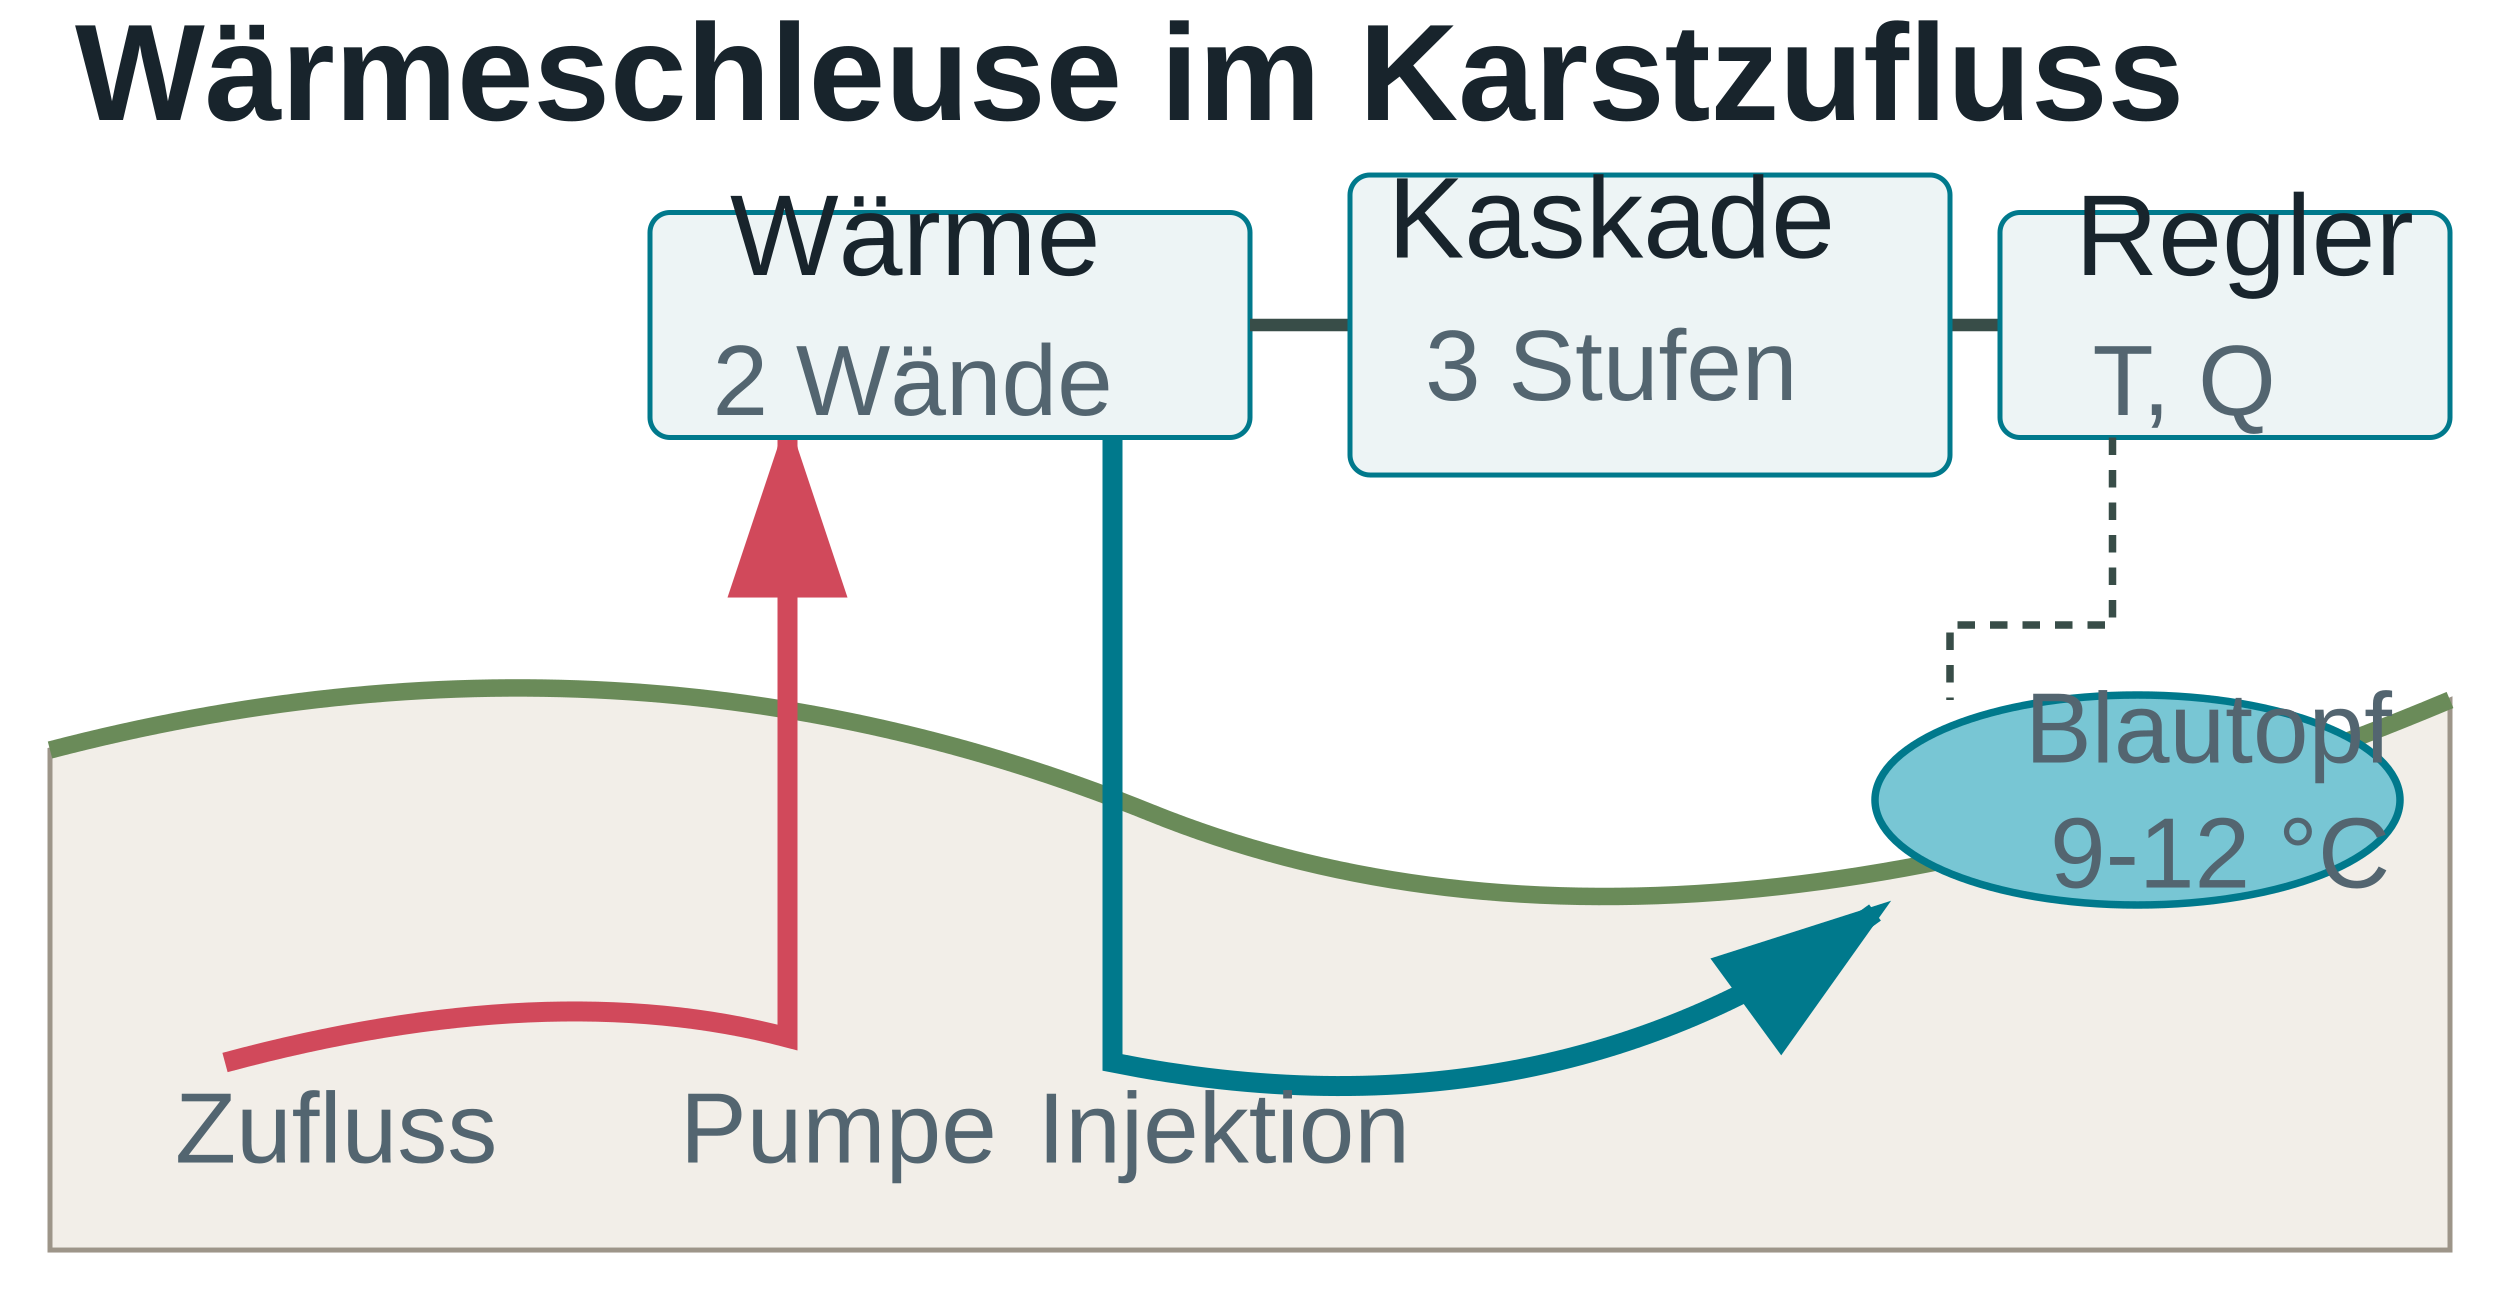
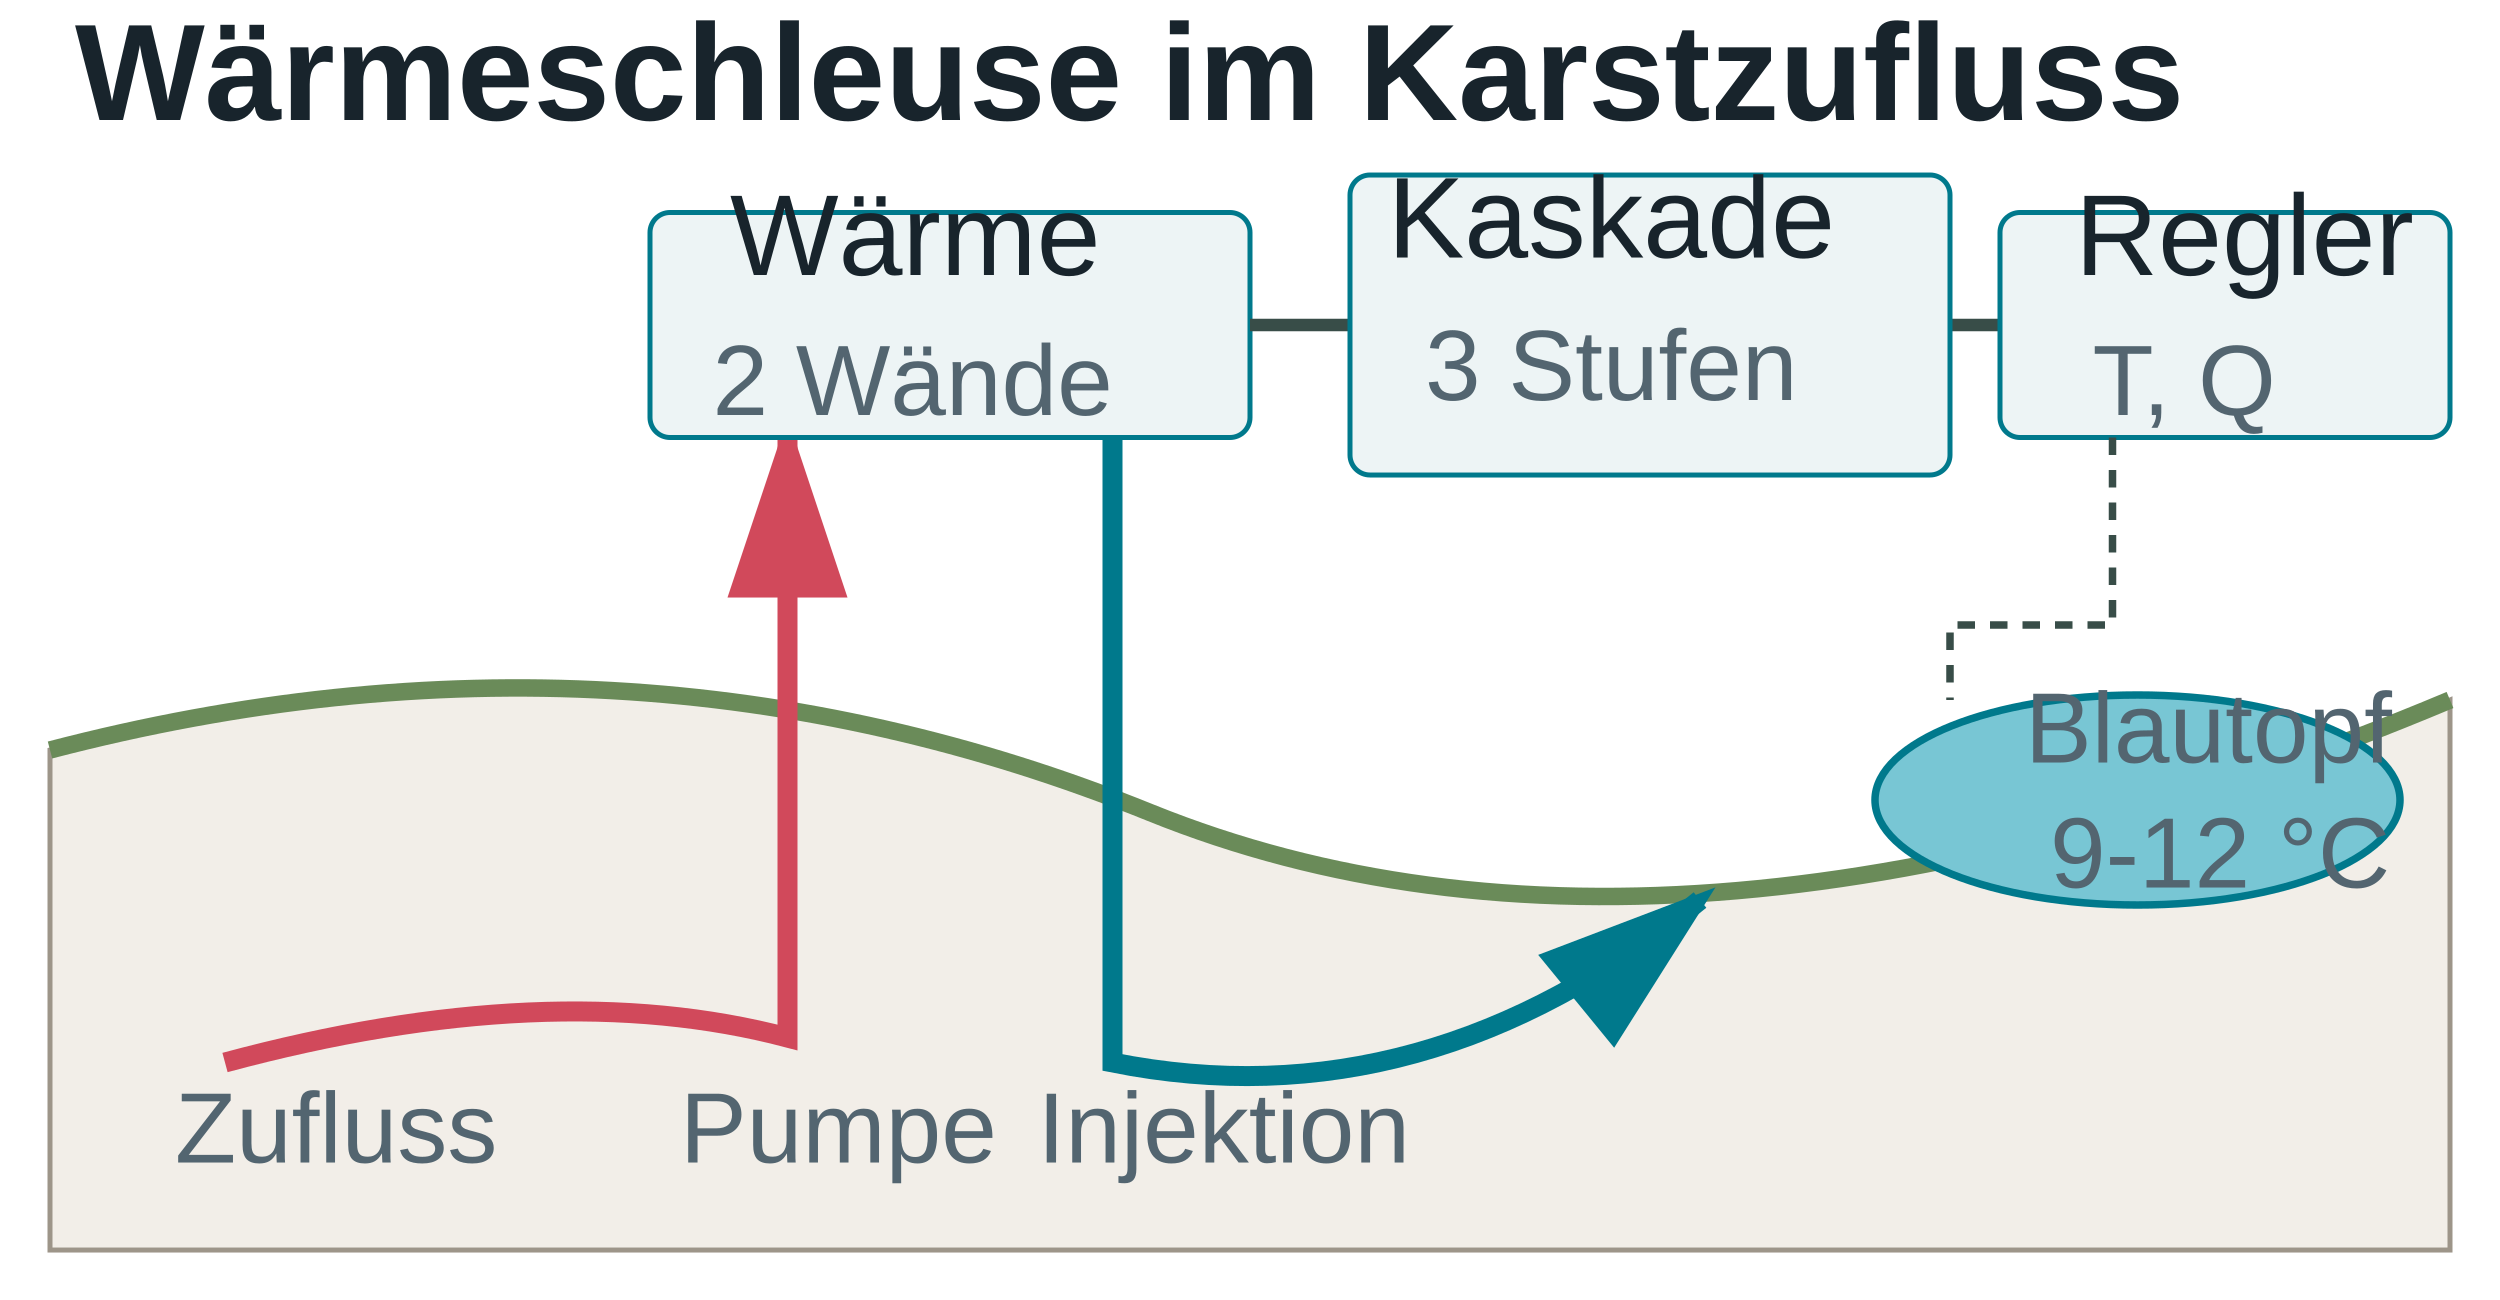
<svg xmlns="http://www.w3.org/2000/svg" width="1000" height="520" viewBox="0 0 1000 520">
  <rect width="1000" height="520" fill="white" />
  <style>text{font-family:Arial,sans-serif;fill:#18242c;font-size:46px}.h{font-size:55px;font-weight:700}.s{font-size:40px;fill:#536570}.box{fill:#edf4f5;stroke:#00798c;stroke-width:2}.rock{fill:#f2eee8;stroke:#9d9589;stroke-width:2}.hot{stroke:#d1495b;stroke-width:8;fill:none;marker-end:url(#r)}.cold{stroke:#00798c;stroke-width:8;fill:none;marker-end:url(#b)}.pipe{stroke:#384d48;stroke-width:5;fill:none}</style>
  <defs>
    <marker id="r" markerWidth="10" markerHeight="10" refX="8" refY="3" orient="auto">
      <path d="M0,0 L0,6 L9,3 z" fill="#d1495b" />
    </marker>
    <marker id="b" markerWidth="10" markerHeight="10" refX="8" refY="3" orient="auto">
      <path d="M0,0 L0,6 L9,3 z" fill="#00798c" />
    </marker>
  </defs>
  <text class="h" x="30" y="48">Wärmeschleuse im Karstzufluss</text>
  <path class="rock" d="M20 300 Q250 240 460 325 T980 280 L980 500 L20 500 Z" />
  <path d="M20 300 Q250 240 460 325 T980 280" stroke="#6a8b59" stroke-width="7" fill="none" />
  <ellipse cx="855" cy="320" rx="105" ry="42" fill="#78c6d4" stroke="#00798c" stroke-width="3" />
  <text class="s" x="810" y="305">Blautopf</text>
  <text class="s" x="820" y="355">9-12 °C</text>
  <path class="hot" d="M90 425 Q220 390 315 415 L315 175" />
-   <path class="cold" d="M445 175 L445 425 Q620 460 750 365" />
+   <path class="cold" d="M445 175 L445 425 Q570 450 680 360" />
  <text class="s" x="70" y="465">Zufluss</text>
  <text class="s" x="272" y="465">Pumpe</text>
  <text class="s" x="415" y="465">Injektion</text>
  <rect class="box" x="260" y="85" width="240" height="90" rx="8" />
  <text x="292" y="110">Wärme</text>
  <text class="s" x="285" y="166">2 Wände</text>
  <path class="pipe" d="M500 130 L550 130" />
  <path class="pipe" d="M780 130 L800 130" />
  <rect class="box" x="540" y="70" width="240" height="120" rx="8" />
  <text x="555" y="103">Kaskade</text>
  <text class="s" x="570" y="160">3 Stufen</text>
  <rect class="box" x="800" y="85" width="180" height="90" rx="8" />
  <text x="830" y="110">Regler</text>
  <text class="s" x="837" y="166">T, Q</text>
  <path d="M845 175 L845 250 L780 250 L780 280" stroke="#384d48" stroke-width="3" fill="none" stroke-dasharray="7 6" />
</svg>
